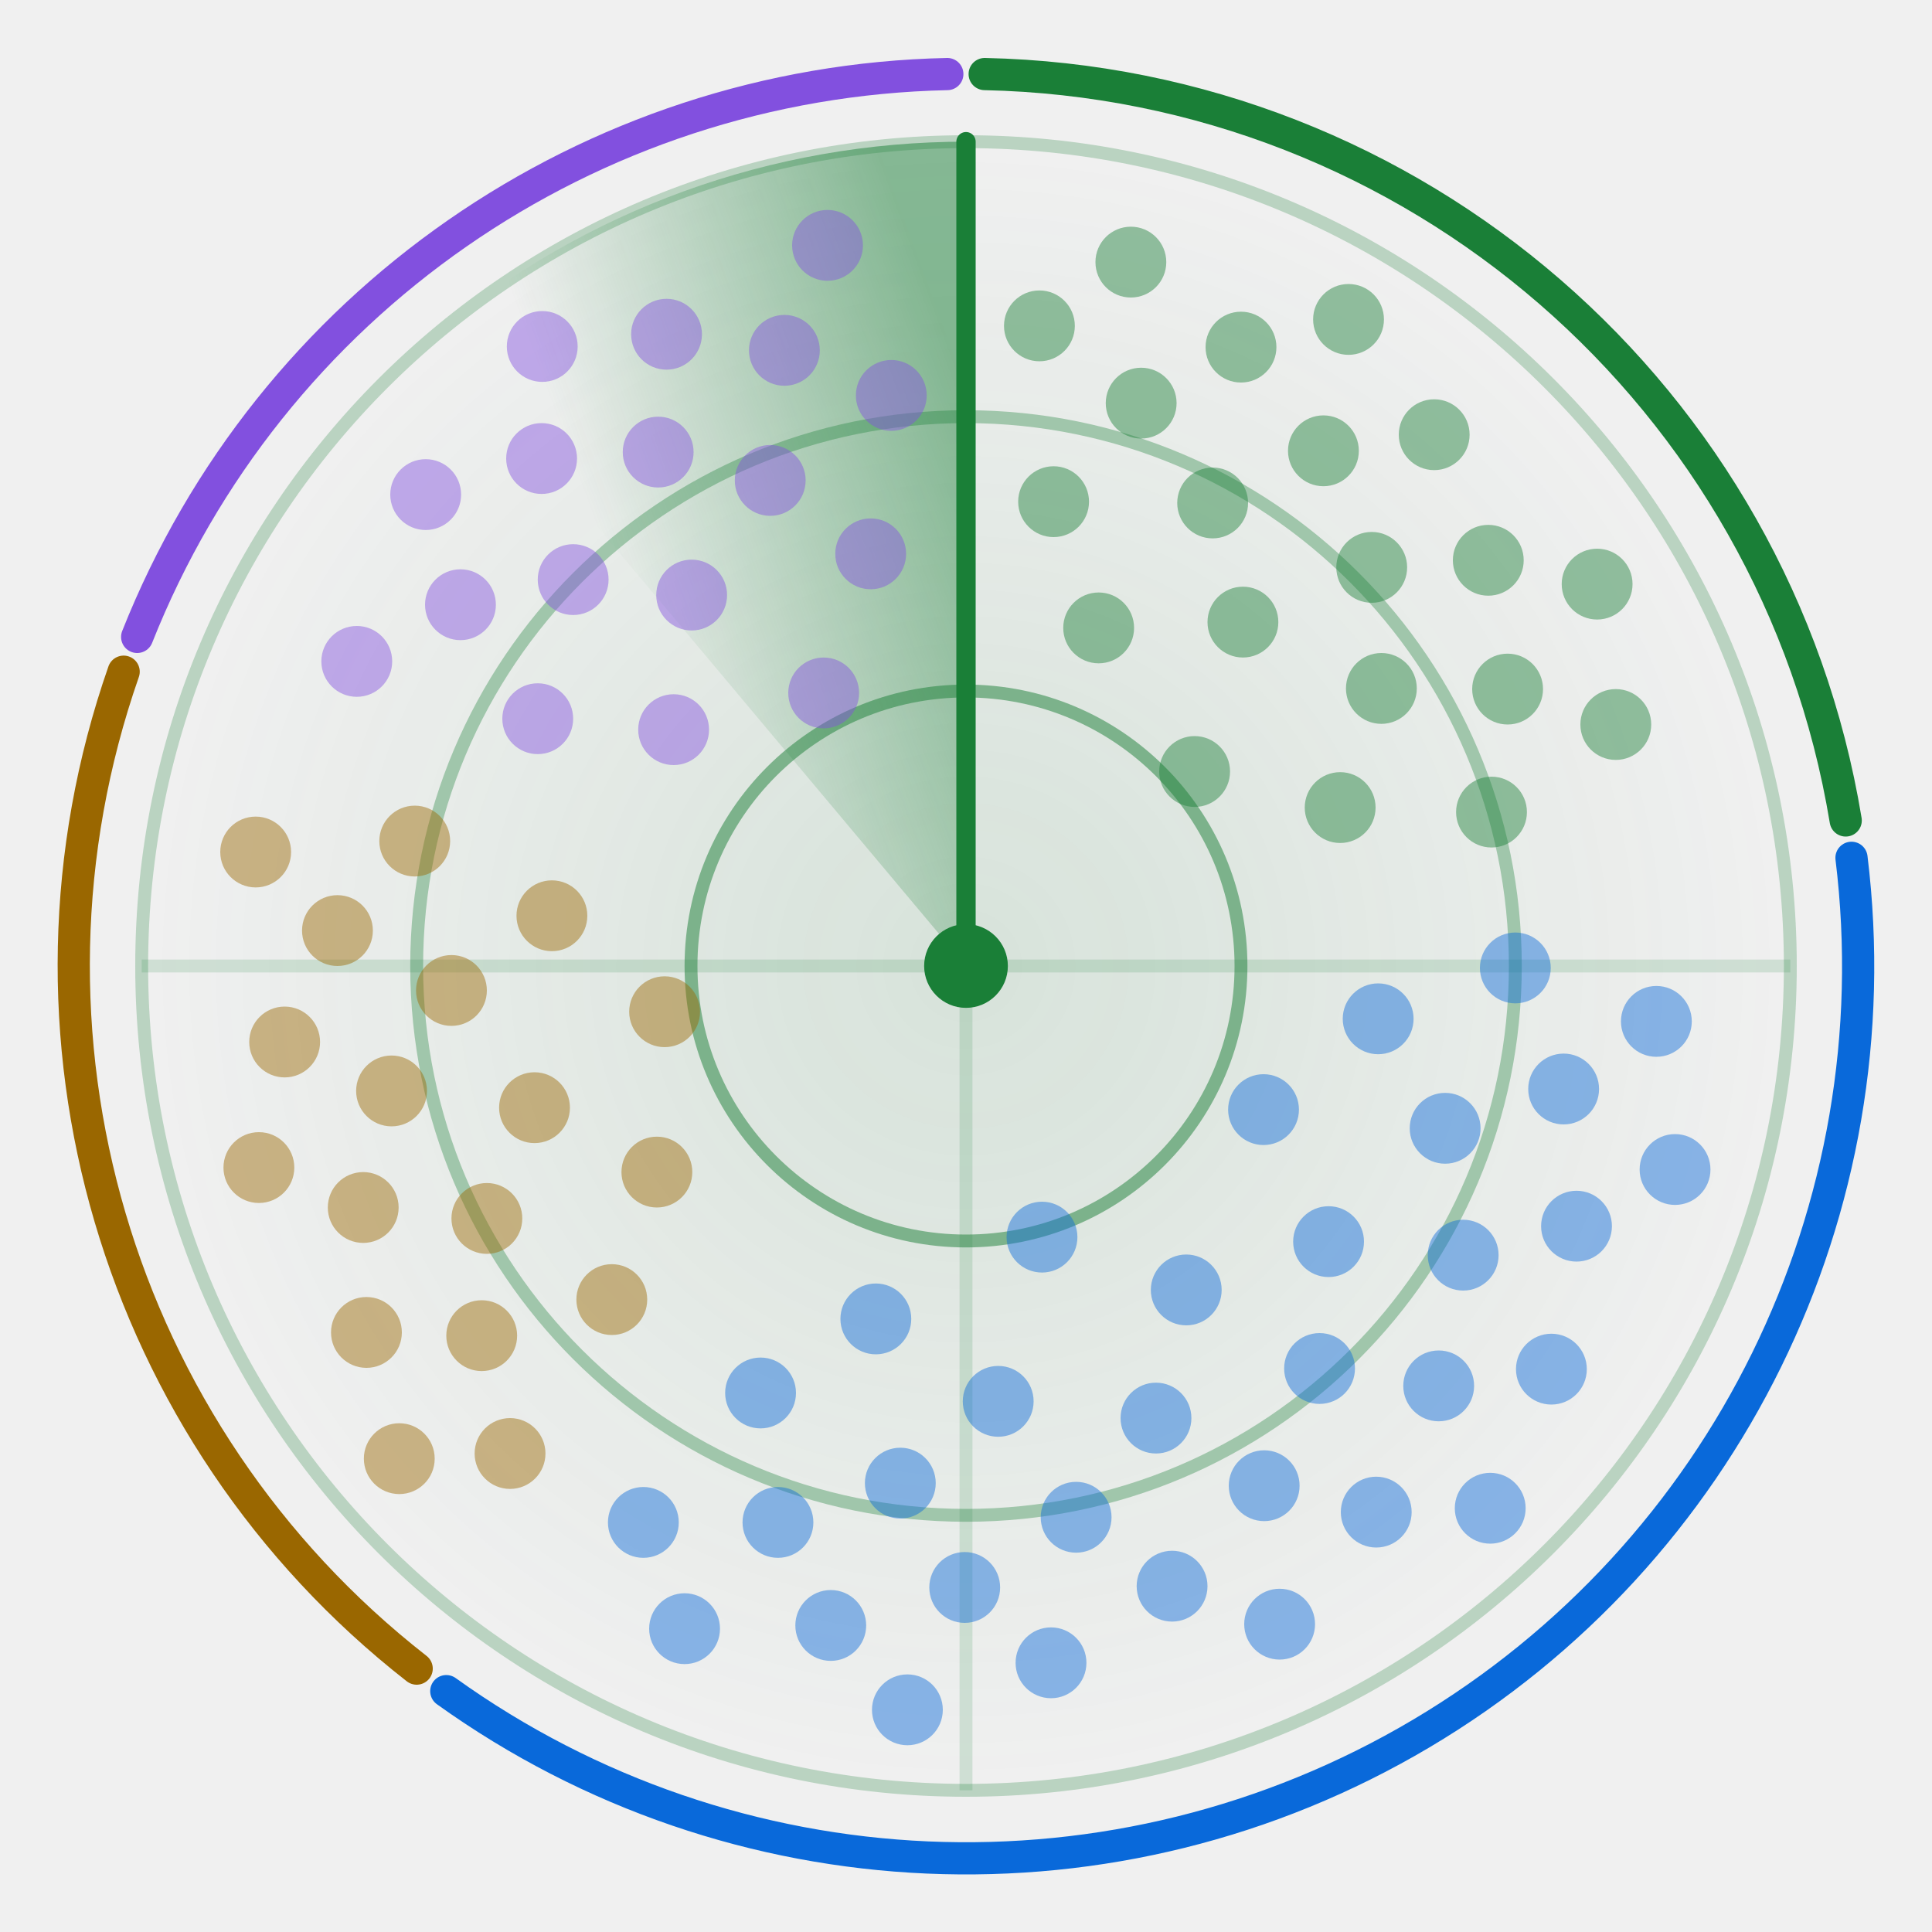
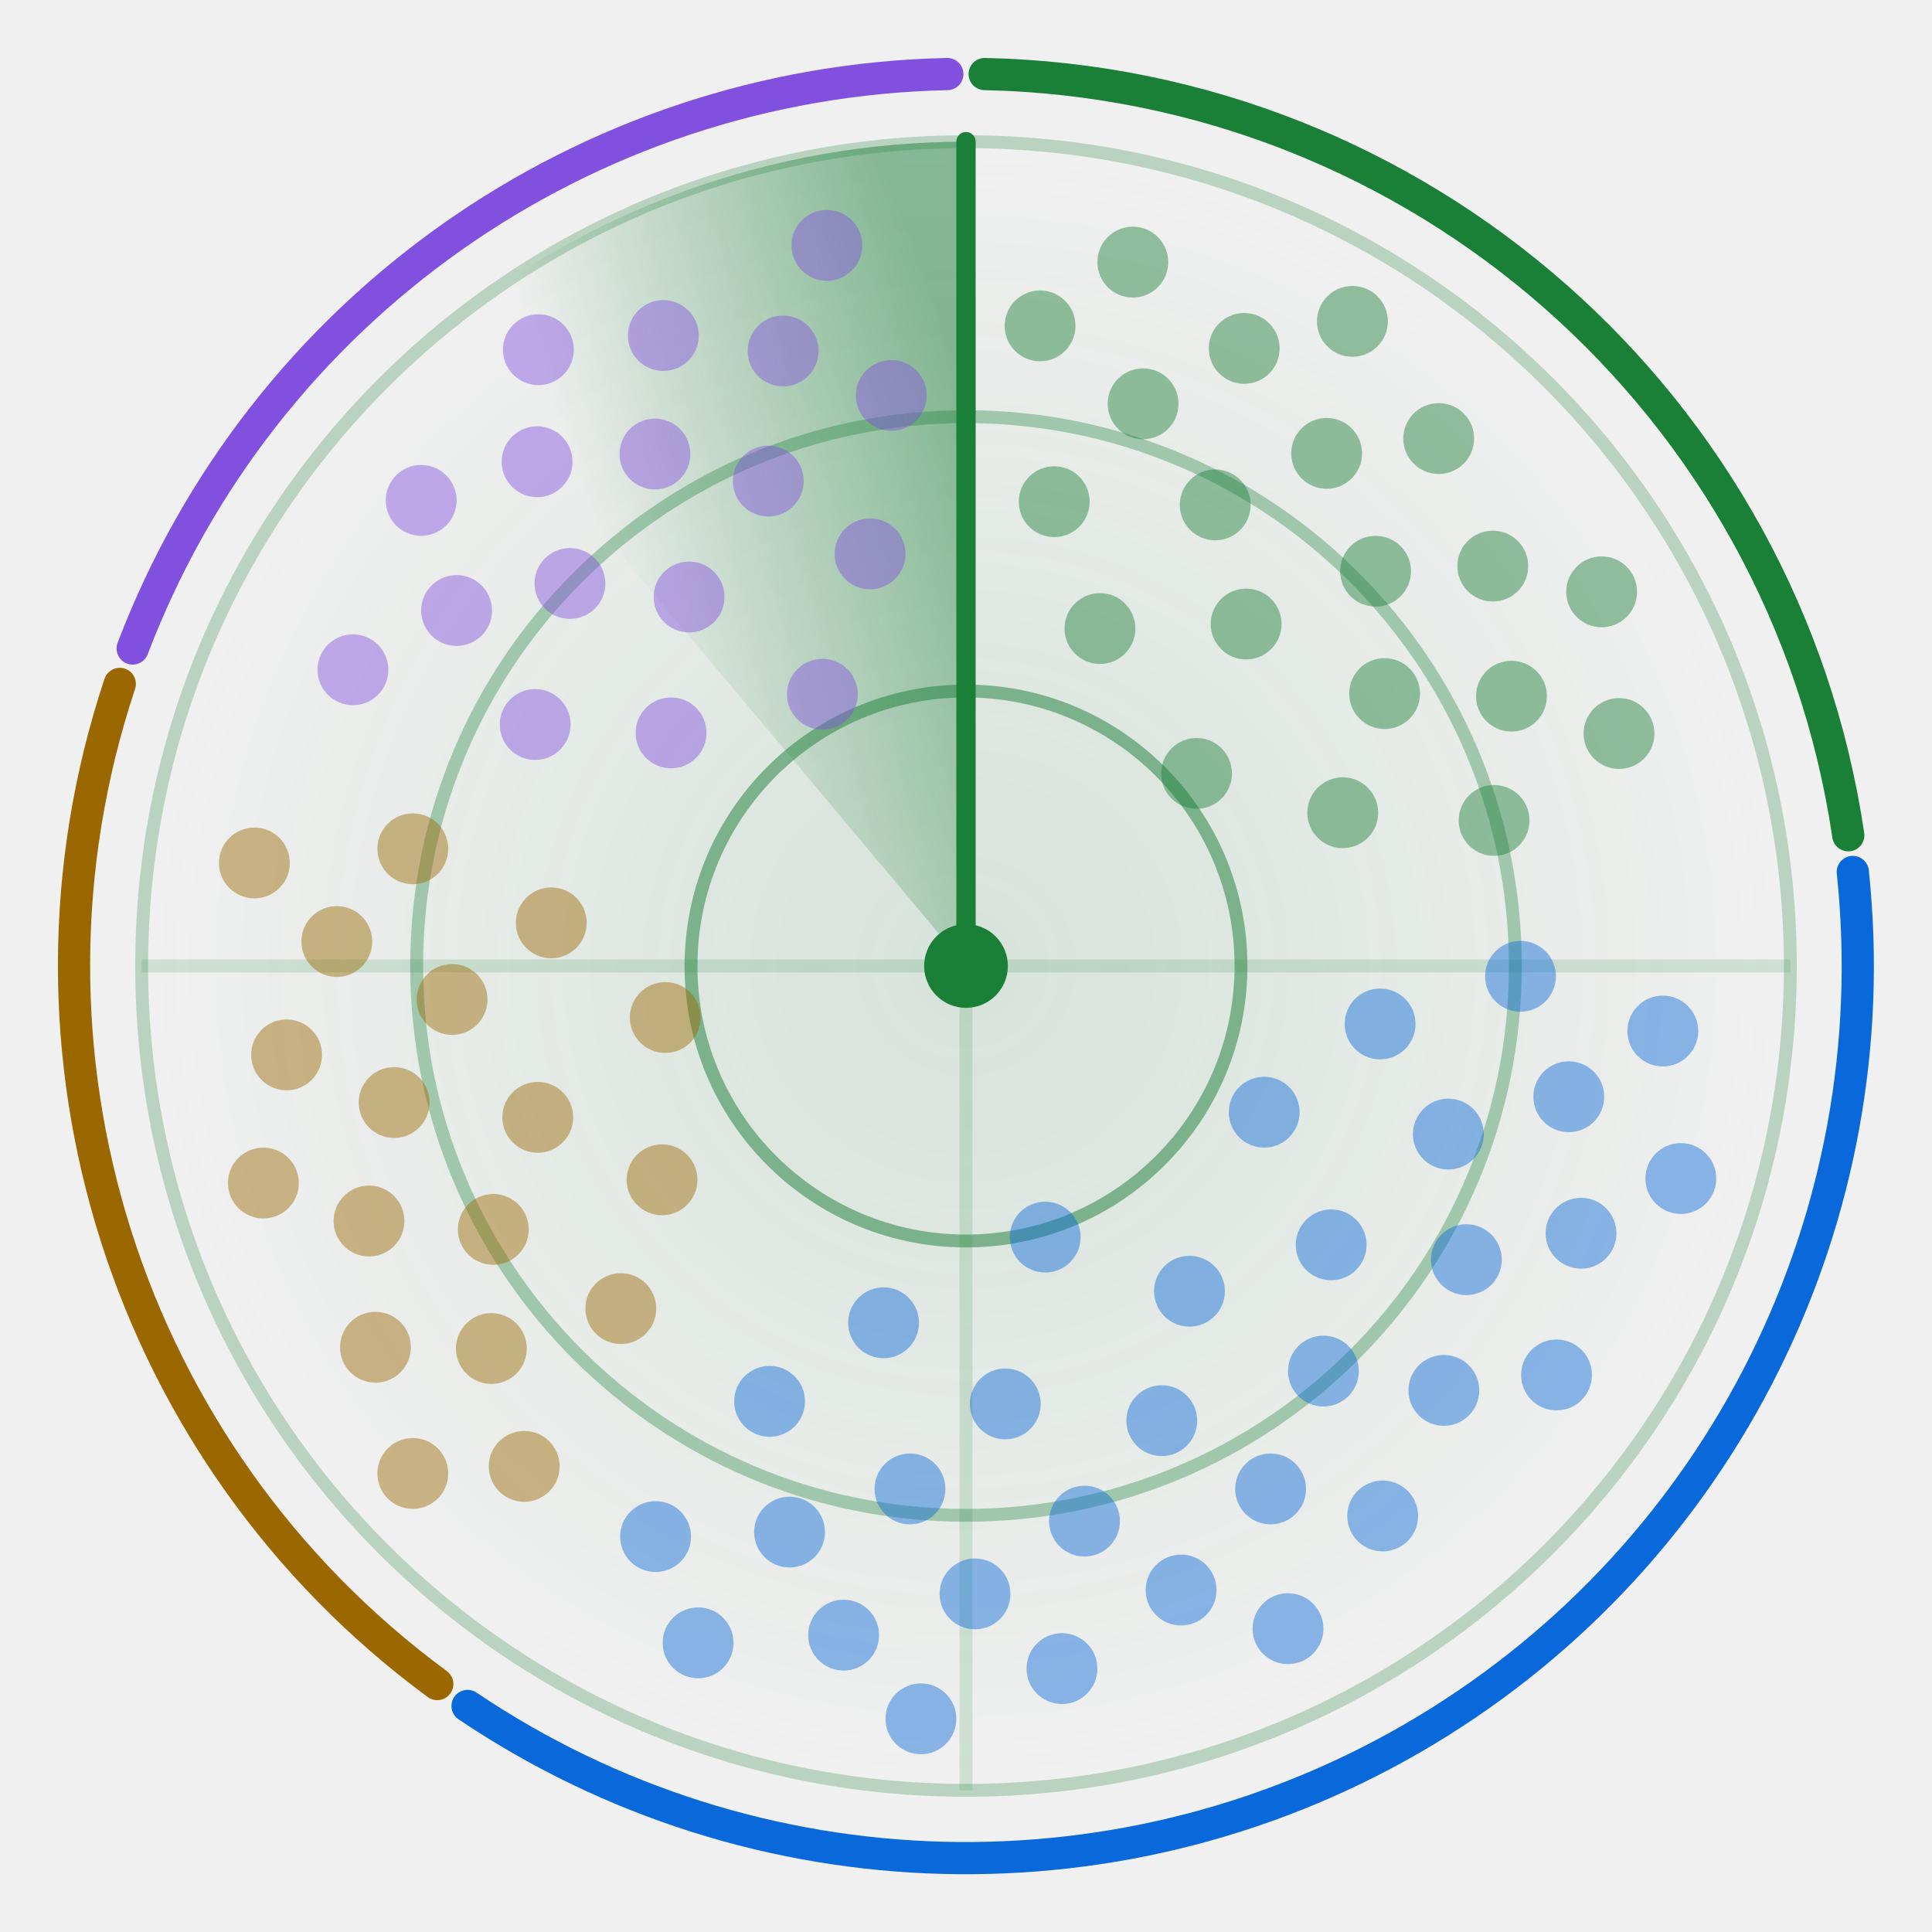
<svg xmlns="http://www.w3.org/2000/svg" width="300" height="300" viewBox="0 0 300 300" role="img" aria-labelledby="title">
  <style>.card{fill:#ffffff;stroke:#d1d9e0}.t{fill:#1f2328}.m{fill:#59636e}.ring{stroke:#1a7f37}.hub{fill:#1a7f37}.beam{stroke:#1a7f37}.s0,.s1,.g0,.g1{stop-color:#1a7f37}.a0{stop-color:#1a7f37}.a1{stop-color:#0969da}.dot.agents,.key.agents{fill:#1a7f37}.rim.agents{stroke:#1a7f37}.dot.apis,.key.apis{fill:#0969da}.rim.apis{stroke:#0969da}.dot.trials,.key.trials{fill:#9a6700}.rim.trials{stroke:#9a6700}.dot.aggregators,.key.aggregators{fill:#8250df}.rim.aggregators{stroke:#8250df}@media (prefers-color-scheme: dark) {.card{fill:#0d1117;stroke:#3d444d}.t{fill:#f0f6fc}.m{fill:#9198a1}.ring{stroke:#3fb950}.hub{fill:#3fb950}.beam{stroke:#3fb950}.s0,.s1,.g0,.g1{stop-color:#3fb950}.a0{stop-color:#3fb950}.a1{stop-color:#4493f8}.dot.agents,.key.agents{fill:#3fb950}.rim.agents{stroke:#3fb950}.dot.apis,.key.apis{fill:#4493f8}.rim.apis{stroke:#4493f8}.dot.trials,.key.trials{fill:#d29922}.rim.trials{stroke:#d29922}.dot.aggregators,.key.aggregators{fill:#ab7df8}.rim.aggregators{stroke:#ab7df8}}.rim{fill:none}.s0{stop-opacity:.5}.s1,.g1{stop-opacity:0}.g0{stop-opacity:.12}.dot{opacity:.45;animation:ping 6s linear infinite}@keyframes ping{0%,4%{opacity:1}55%,100%{opacity:.45}}.turning{animation:turn 6s linear infinite}@keyframes turn{to{transform:rotate(360deg)}}@media (prefers-reduced-motion: reduce) {.dot { animation: none; opacity: 1 } .turning { animation: none }}</style>
  <defs>
    <radialGradient id="glow">
      <stop class="g0" offset="0" />
      <stop class="g1" offset="1" />
    </radialGradient>
  </defs>
  <circle cx="150.0" cy="150.0" r="128.0" fill="url(#glow)" />
  <circle class="ring" cx="150.0" cy="150.0" r="42.7" fill="none" stroke-width="2" stroke-opacity=".5" />
  <circle class="ring" cx="150.0" cy="150.0" r="85.3" fill="none" stroke-width="2" stroke-opacity=".35" />
  <circle class="ring" cx="150.0" cy="150.0" r="128.0" fill="none" stroke-width="2" stroke-opacity=".25" />
  <path class="ring" d="M22.0 150.0H278.0M150.0 22.0V278.0" stroke-width="2" stroke-opacity=".15" />
-   <path class="rim agents" d="M152.9 11.5A138.5 138.5 0 0 1 286.6 127.4" stroke-width="5" stroke-linecap="round" />
-   <path class="rim apis" d="M287.5 133.2A138.5 138.5 0 0 1 69.3 262.6" stroke-width="5" stroke-linecap="round" />
-   <path class="rim trials" d="M64.7 259.1A138.5 138.5 0 0 1 19.2 104.3" stroke-width="5" stroke-linecap="round" />
-   <path class="rim aggregators" d="M21.3 98.9A138.5 138.5 0 0 1 147.1 11.5" stroke-width="5" stroke-linecap="round" />
+   <path class="rim agents" d="M152.9 11.5A138.5 138.5 0 0 1 287.0 129.7" stroke-width="5" stroke-linecap="round" />
+   <path class="rim apis" d="M287.7 135.4A138.5 138.5 0 0 1 72.6 264.9" stroke-width="5" stroke-linecap="round" />
+   <path class="rim trials" d="M67.9 261.5A138.5 138.5 0 0 1 18.6 106.2" stroke-width="5" stroke-linecap="round" />
+   <path class="rim aggregators" d="M20.6 100.7A138.5 138.5 0 0 1 147.1 11.5" stroke-width="5" stroke-linecap="round" />
  <defs>
    <linearGradient id="sweep" gradientUnits="userSpaceOnUse" x1="150.0" y1="60.4" x2="92.4" y2="81.4">
      <stop class="s0" offset="0" />
      <stop class="s1" offset="1" />
    </linearGradient>
  </defs>
  <g class="turning" style="transform-origin:150.0px 150.0px">
    <path fill="url(#sweep)" d="M150.0 150.0L67.7 51.9A128.0 128.0 0 0 1 150.0 22.0Z" />
    <line class="beam" x1="150.0" y1="150.0" x2="150.0" y2="22.0" stroke-width="3" stroke-linecap="round" />
  </g>
-   <circle class="dot agents" cx="185.5" cy="119.8" r="5.5" style="animation-delay:0.83s" />
-   <circle class="dot agents" cx="170.6" cy="97.5" r="5.5" style="animation-delay:0.36s" />
-   <circle class="dot agents" cx="208.1" cy="125.4" r="5.5" style="animation-delay:1.12s" />
-   <circle class="dot agents" cx="193.0" cy="96.6" r="5.5" style="animation-delay:0.65s" />
-   <circle class="dot agents" cx="163.6" cy="77.9" r="5.5" style="animation-delay:0.18s" />
-   <circle class="dot agents" cx="214.5" cy="106.9" r="5.5" style="animation-delay:0.94s" />
-   <circle class="dot agents" cx="188.3" cy="78.1" r="5.5" style="animation-delay:0.47s" />
-   <circle class="dot agents" cx="231.6" cy="126.1" r="5.5" style="animation-delay:1.23s" />
-   <circle class="dot agents" cx="213.0" cy="88.1" r="5.5" style="animation-delay:0.76s" />
-   <circle class="dot agents" cx="177.2" cy="62.6" r="5.5" style="animation-delay:0.29s" />
-   <circle class="dot agents" cx="234.1" cy="107.0" r="5.5" style="animation-delay:1.05s" />
-   <circle class="dot agents" cx="205.5" cy="70.0" r="5.5" style="animation-delay:0.58s" />
-   <circle class="dot agents" cx="161.4" cy="50.6" r="5.5" style="animation-delay:0.11s" />
-   <circle class="dot agents" cx="231.1" cy="87.0" r="5.5" style="animation-delay:0.87s" />
-   <circle class="dot agents" cx="192.7" cy="53.9" r="5.5" style="animation-delay:0.40s" />
-   <circle class="dot agents" cx="250.9" cy="112.5" r="5.5" style="animation-delay:1.16s" />
-   <circle class="dot agents" cx="222.7" cy="67.5" r="5.5" style="animation-delay:0.69s" />
-   <circle class="dot agents" cx="175.6" cy="40.7" r="5.5" style="animation-delay:0.22s" />
-   <circle class="dot agents" cx="248.0" cy="90.7" r="5.5" style="animation-delay:0.98s" />
-   <circle class="dot agents" cx="209.4" cy="49.6" r="5.5" style="animation-delay:0.51s" />
-   <circle class="dot apis" cx="161.8" cy="192.1" r="5.5" style="animation-delay:2.74s" />
-   <circle class="dot apis" cx="196.2" cy="172.3" r="5.5" style="animation-delay:1.93s" />
-   <circle class="dot apis" cx="136.0" cy="204.8" r="5.5" style="animation-delay:3.24s" />
-   <circle class="dot apis" cx="184.2" cy="200.3" r="5.5" style="animation-delay:2.43s" />
-   <circle class="dot apis" cx="214.0" cy="158.2" r="5.5" style="animation-delay:1.62s" />
-   <circle class="dot apis" cx="155.0" cy="217.6" r="5.5" style="animation-delay:2.93s" />
-   <circle class="dot apis" cx="206.3" cy="192.8" r="5.5" style="animation-delay:2.12s" />
-   <circle class="dot apis" cx="118.1" cy="216.3" r="5.5" style="animation-delay:3.43s" />
-   <circle class="dot apis" cx="179.5" cy="220.2" r="5.5" style="animation-delay:2.62s" />
-   <circle class="dot apis" cx="224.4" cy="175.2" r="5.5" style="animation-delay:1.81s" />
-   <circle class="dot apis" cx="139.8" cy="230.3" r="5.5" style="animation-delay:3.12s" />
-   <circle class="dot apis" cx="204.9" cy="212.5" r="5.5" style="animation-delay:2.31s" />
-   <circle class="dot apis" cx="235.3" cy="150.3" r="5.5" style="animation-delay:1.50s" />
-   <circle class="dot apis" cx="167.1" cy="235.6" r="5.5" style="animation-delay:2.81s" />
-   <circle class="dot apis" cx="227.2" cy="194.9" r="5.5" style="animation-delay:2.00s" />
-   <circle class="dot apis" cx="120.8" cy="236.4" r="5.5" style="animation-delay:3.31s" />
-   <circle class="dot apis" cx="196.3" cy="230.7" r="5.5" style="animation-delay:2.50s" />
-   <circle class="dot apis" cx="242.8" cy="169.1" r="5.5" style="animation-delay:1.69s" />
-   <circle class="dot apis" cx="149.8" cy="246.5" r="5.5" style="animation-delay:3.00s" />
-   <circle class="dot apis" cx="223.4" cy="215.2" r="5.5" style="animation-delay:2.19s" />
-   <circle class="dot apis" cx="99.9" cy="236.4" r="5.5" style="animation-delay:3.50s" />
-   <circle class="dot apis" cx="182.0" cy="246.3" r="5.5" style="animation-delay:2.69s" />
-   <circle class="dot apis" cx="244.8" cy="190.4" r="5.5" style="animation-delay:1.88s" />
-   <circle class="dot apis" cx="129.0" cy="252.4" r="5.5" style="animation-delay:3.19s" />
-   <circle class="dot apis" cx="213.7" cy="234.8" r="5.5" style="animation-delay:2.38s" />
-   <circle class="dot apis" cx="257.2" cy="158.6" r="5.5" style="animation-delay:1.58s" />
-   <circle class="dot apis" cx="163.2" cy="258.2" r="5.5" style="animation-delay:2.88s" />
-   <circle class="dot apis" cx="240.9" cy="212.6" r="5.5" style="animation-delay:2.08s" />
-   <circle class="dot apis" cx="106.3" cy="252.9" r="5.5" style="animation-delay:3.38s" />
-   <circle class="dot apis" cx="198.7" cy="252.2" r="5.5" style="animation-delay:2.58s" />
-   <circle class="dot apis" cx="260.1" cy="181.6" r="5.5" style="animation-delay:1.77s" />
-   <circle class="dot apis" cx="140.9" cy="265.5" r="5.5" style="animation-delay:3.08s" />
-   <circle class="dot apis" cx="231.4" cy="234.2" r="5.5" style="animation-delay:2.27s" />
-   <circle class="dot trials" cx="103.2" cy="157.1" r="5.5" style="animation-delay:4.36s" />
-   <circle class="dot trials" cx="102.0" cy="182.0" r="5.5" style="animation-delay:3.94s" />
-   <circle class="dot trials" cx="85.7" cy="142.2" r="5.5" style="animation-delay:4.61s" />
-   <circle class="dot trials" cx="83.0" cy="172.0" r="5.5" style="animation-delay:4.20s" />
-   <circle class="dot trials" cx="95.0" cy="201.8" r="5.5" style="animation-delay:3.78s" />
-   <circle class="dot trials" cx="70.1" cy="153.8" r="5.5" style="animation-delay:4.46s" />
-   <circle class="dot trials" cx="75.6" cy="189.2" r="5.5" style="animation-delay:4.04s" />
-   <circle class="dot trials" cx="64.4" cy="130.6" r="5.5" style="animation-delay:4.71s" />
-   <circle class="dot trials" cx="60.8" cy="169.4" r="5.5" style="animation-delay:4.30s" />
-   <circle class="dot trials" cx="74.8" cy="207.4" r="5.5" style="animation-delay:3.88s" />
-   <circle class="dot trials" cx="52.4" cy="144.5" r="5.5" style="animation-delay:4.55s" />
-   <circle class="dot trials" cx="56.4" cy="187.5" r="5.5" style="animation-delay:4.14s" />
-   <circle class="dot trials" cx="79.2" cy="225.7" r="5.5" style="animation-delay:3.72s" />
-   <circle class="dot trials" cx="44.2" cy="161.8" r="5.5" style="animation-delay:4.39s" />
-   <circle class="dot trials" cx="56.9" cy="206.9" r="5.5" style="animation-delay:3.98s" />
-   <circle class="dot trials" cx="39.7" cy="132.3" r="5.5" style="animation-delay:4.65s" />
-   <circle class="dot trials" cx="40.2" cy="181.3" r="5.5" style="animation-delay:4.23s" />
-   <circle class="dot trials" cx="62.0" cy="226.5" r="5.5" style="animation-delay:3.82s" />
-   <circle class="dot aggregators" cx="127.9" cy="107.6" r="5.5" style="animation-delay:5.54s" />
-   <circle class="dot aggregators" cx="104.6" cy="113.3" r="5.5" style="animation-delay:5.15s" />
-   <circle class="dot aggregators" cx="135.2" cy="86.0" r="5.5" style="animation-delay:5.78s" />
-   <circle class="dot aggregators" cx="107.4" cy="92.4" r="5.5" style="animation-delay:5.39s" />
-   <circle class="dot aggregators" cx="83.5" cy="111.6" r="5.5" style="animation-delay:5.00s" />
-   <circle class="dot aggregators" cx="119.6" cy="74.6" r="5.5" style="animation-delay:5.63s" />
-   <circle class="dot aggregators" cx="89.0" cy="90.0" r="5.5" style="animation-delay:5.24s" />
+   <circle class="dot agents" cx="185.8" cy="120.1" r="5.5" style="animation-delay:0.84s" />
+   <circle class="dot agents" cx="170.8" cy="97.6" r="5.5" style="animation-delay:0.36s" />
+   <circle class="dot agents" cx="208.5" cy="126.2" r="5.5" style="animation-delay:1.13s" />
+   <circle class="dot agents" cx="193.5" cy="96.9" r="5.5" style="animation-delay:0.65s" />
+   <circle class="dot agents" cx="163.7" cy="77.9" r="5.5" style="animation-delay:0.18s" />
+   <circle class="dot agents" cx="215.0" cy="107.7" r="5.5" style="animation-delay:0.95s" />
+   <circle class="dot agents" cx="188.7" cy="78.4" r="5.5" style="animation-delay:0.47s" />
+   <circle class="dot agents" cx="232.0" cy="127.4" r="5.5" style="animation-delay:1.24s" />
+   <circle class="dot agents" cx="213.6" cy="88.7" r="5.5" style="animation-delay:0.77s" />
+   <circle class="dot agents" cx="177.5" cy="62.7" r="5.5" style="animation-delay:0.29s" />
+   <circle class="dot agents" cx="234.7" cy="108.1" r="5.5" style="animation-delay:1.06s" />
+   <circle class="dot agents" cx="206.0" cy="70.4" r="5.5" style="animation-delay:0.59s" />
+   <circle class="dot agents" cx="161.5" cy="50.6" r="5.5" style="animation-delay:0.11s" />
+   <circle class="dot agents" cx="231.8" cy="87.9" r="5.5" style="animation-delay:0.88s" />
+   <circle class="dot agents" cx="193.2" cy="54.1" r="5.5" style="animation-delay:0.40s" />
+   <circle class="dot agents" cx="251.4" cy="113.9" r="5.5" style="animation-delay:1.17s" />
+   <circle class="dot agents" cx="223.4" cy="68.1" r="5.5" style="animation-delay:0.70s" />
+   <circle class="dot agents" cx="175.9" cy="40.7" r="5.5" style="animation-delay:0.22s" />
+   <circle class="dot agents" cx="248.7" cy="91.9" r="5.5" style="animation-delay:0.99s" />
+   <circle class="dot agents" cx="210.0" cy="49.9" r="5.5" style="animation-delay:0.52s" />
+   <circle class="dot apis" cx="162.3" cy="192.1" r="5.5" style="animation-delay:2.73s" />
+   <circle class="dot apis" cx="196.3" cy="172.7" r="5.5" style="animation-delay:1.94s" />
+   <circle class="dot apis" cx="137.2" cy="205.4" r="5.5" style="animation-delay:3.22s" />
+   <circle class="dot apis" cx="184.7" cy="200.5" r="5.5" style="animation-delay:2.42s" />
+   <circle class="dot apis" cx="214.3" cy="159.0" r="5.5" style="animation-delay:1.63s" />
+   <circle class="dot apis" cx="156.1" cy="218.0" r="5.5" style="animation-delay:2.91s" />
+   <circle class="dot apis" cx="206.7" cy="193.3" r="5.5" style="animation-delay:2.12s" />
+   <circle class="dot apis" cx="119.5" cy="217.6" r="5.5" style="animation-delay:3.40s" />
+   <circle class="dot apis" cx="180.4" cy="220.6" r="5.5" style="animation-delay:2.61s" />
+   <circle class="dot apis" cx="224.9" cy="176.1" r="5.5" style="animation-delay:1.82s" />
+   <circle class="dot apis" cx="141.3" cy="231.2" r="5.5" style="animation-delay:3.10s" />
+   <circle class="dot apis" cx="205.5" cy="212.9" r="5.5" style="animation-delay:2.31s" />
+   <circle class="dot apis" cx="236.1" cy="151.6" r="5.5" style="animation-delay:1.52s" />
+   <circle class="dot apis" cx="168.4" cy="236.2" r="5.5" style="animation-delay:2.80s" />
+   <circle class="dot apis" cx="227.7" cy="195.6" r="5.5" style="animation-delay:2.01s" />
+   <circle class="dot apis" cx="122.6" cy="237.9" r="5.5" style="animation-delay:3.29s" />
+   <circle class="dot apis" cx="197.3" cy="231.2" r="5.5" style="animation-delay:2.50s" />
+   <circle class="dot apis" cx="243.6" cy="170.3" r="5.5" style="animation-delay:1.70s" />
+   <circle class="dot apis" cx="151.4" cy="247.5" r="5.5" style="animation-delay:2.99s" />
+   <circle class="dot apis" cx="224.2" cy="215.9" r="5.5" style="animation-delay:2.19s" />
+   <circle class="dot apis" cx="101.8" cy="238.6" r="5.5" style="animation-delay:3.48s" />
+   <circle class="dot apis" cx="183.4" cy="246.9" r="5.5" style="animation-delay:2.68s" />
+   <circle class="dot apis" cx="245.5" cy="191.5" r="5.5" style="animation-delay:1.89s" />
+   <circle class="dot apis" cx="131.0" cy="253.9" r="5.5" style="animation-delay:3.17s" />
+   <circle class="dot apis" cx="214.7" cy="235.4" r="5.5" style="animation-delay:2.38s" />
+   <circle class="dot apis" cx="258.2" cy="160.1" r="5.5" style="animation-delay:1.59s" />
+   <circle class="dot apis" cx="164.9" cy="259.1" r="5.5" style="animation-delay:2.87s" />
+   <circle class="dot apis" cx="241.7" cy="213.5" r="5.5" style="animation-delay:2.08s" />
+   <circle class="dot apis" cx="108.4" cy="255.1" r="5.5" style="animation-delay:3.36s" />
+   <circle class="dot apis" cx="200.0" cy="252.9" r="5.5" style="animation-delay:2.57s" />
+   <circle class="dot apis" cx="261.0" cy="183.0" r="5.5" style="animation-delay:1.78s" />
+   <circle class="dot apis" cx="143.0" cy="266.9" r="5.5" style="animation-delay:3.06s" />
+   <circle class="dot trials" cx="103.3" cy="158.0" r="5.5" style="animation-delay:4.34s" />
+   <circle class="dot trials" cx="102.8" cy="183.2" r="5.5" style="animation-delay:3.91s" />
+   <circle class="dot trials" cx="85.6" cy="143.3" r="5.5" style="animation-delay:4.60s" />
+   <circle class="dot trials" cx="83.5" cy="173.5" r="5.5" style="animation-delay:4.18s" />
+   <circle class="dot trials" cx="96.4" cy="203.2" r="5.5" style="animation-delay:3.75s" />
+   <circle class="dot trials" cx="70.2" cy="155.2" r="5.5" style="animation-delay:4.44s" />
+   <circle class="dot trials" cx="76.6" cy="190.9" r="5.5" style="animation-delay:4.01s" />
+   <circle class="dot trials" cx="64.1" cy="131.8" r="5.5" style="animation-delay:4.70s" />
+   <circle class="dot trials" cx="61.2" cy="171.2" r="5.5" style="animation-delay:4.28s" />
+   <circle class="dot trials" cx="76.3" cy="209.4" r="5.5" style="animation-delay:3.85s" />
+   <circle class="dot trials" cx="52.3" cy="146.2" r="5.5" style="animation-delay:4.54s" />
+   <circle class="dot trials" cx="57.3" cy="189.6" r="5.5" style="animation-delay:4.11s" />
+   <circle class="dot trials" cx="81.4" cy="227.7" r="5.5" style="animation-delay:3.69s" />
+   <circle class="dot trials" cx="44.5" cy="163.8" r="5.5" style="animation-delay:4.38s" />
+   <circle class="dot trials" cx="58.3" cy="209.2" r="5.5" style="animation-delay:3.95s" />
+   <circle class="dot trials" cx="39.5" cy="134.0" r="5.5" style="animation-delay:4.64s" />
+   <circle class="dot trials" cx="40.9" cy="183.7" r="5.5" style="animation-delay:4.21s" />
+   <circle class="dot trials" cx="64.1" cy="228.8" r="5.5" style="animation-delay:3.79s" />
+   <circle class="dot aggregators" cx="127.7" cy="107.8" r="5.5" style="animation-delay:5.54s" />
+   <circle class="dot aggregators" cx="104.2" cy="113.8" r="5.5" style="animation-delay:5.14s" />
+   <circle class="dot aggregators" cx="135.1" cy="86.0" r="5.5" style="animation-delay:5.78s" />
+   <circle class="dot aggregators" cx="107.0" cy="92.7" r="5.5" style="animation-delay:5.38s" />
+   <circle class="dot aggregators" cx="83.1" cy="112.5" r="5.5" style="animation-delay:4.99s" />
+   <circle class="dot aggregators" cx="119.3" cy="74.7" r="5.5" style="animation-delay:5.63s" />
+   <circle class="dot aggregators" cx="88.5" cy="90.6" r="5.5" style="animation-delay:5.23s" />
  <circle class="dot aggregators" cx="138.4" cy="61.4" r="5.5" style="animation-delay:5.88s" />
-   <circle class="dot aggregators" cx="102.2" cy="70.2" r="5.5" style="animation-delay:5.48s" />
-   <circle class="dot aggregators" cx="71.5" cy="93.9" r="5.5" style="animation-delay:5.09s" />
-   <circle class="dot aggregators" cx="121.8" cy="54.4" r="5.5" style="animation-delay:5.73s" />
-   <circle class="dot aggregators" cx="84.1" cy="71.2" r="5.5" style="animation-delay:5.33s" />
-   <circle class="dot aggregators" cx="55.4" cy="102.7" r="5.5" style="animation-delay:4.94s" />
-   <circle class="dot aggregators" cx="103.5" cy="51.9" r="5.5" style="animation-delay:5.58s" />
-   <circle class="dot aggregators" cx="66.1" cy="76.8" r="5.5" style="animation-delay:5.19s" />
-   <circle class="dot aggregators" cx="128.5" cy="38.1" r="5.5" style="animation-delay:5.82s" />
-   <circle class="dot aggregators" cx="84.2" cy="53.8" r="5.5" style="animation-delay:5.43s" />
+   <circle class="dot aggregators" cx="101.7" cy="70.5" r="5.5" style="animation-delay:5.48s" />
+   <circle class="dot aggregators" cx="70.9" cy="94.8" r="5.5" style="animation-delay:5.08s" />
+   <circle class="dot aggregators" cx="121.6" cy="54.5" r="5.5" style="animation-delay:5.72s" />
+   <circle class="dot aggregators" cx="83.4" cy="71.7" r="5.5" style="animation-delay:5.33s" />
+   <circle class="dot aggregators" cx="54.8" cy="104.0" r="5.5" style="animation-delay:4.93s" />
+   <circle class="dot aggregators" cx="103.0" cy="52.1" r="5.5" style="animation-delay:5.57s" />
+   <circle class="dot aggregators" cx="65.4" cy="77.7" r="5.5" style="animation-delay:5.18s" />
+   <circle class="dot aggregators" cx="128.4" cy="38.1" r="5.5" style="animation-delay:5.82s" />
+   <circle class="dot aggregators" cx="83.6" cy="54.3" r="5.5" style="animation-delay:5.42s" />
  <circle class="hub" cx="150.0" cy="150.0" r="6.5" />
</svg>
